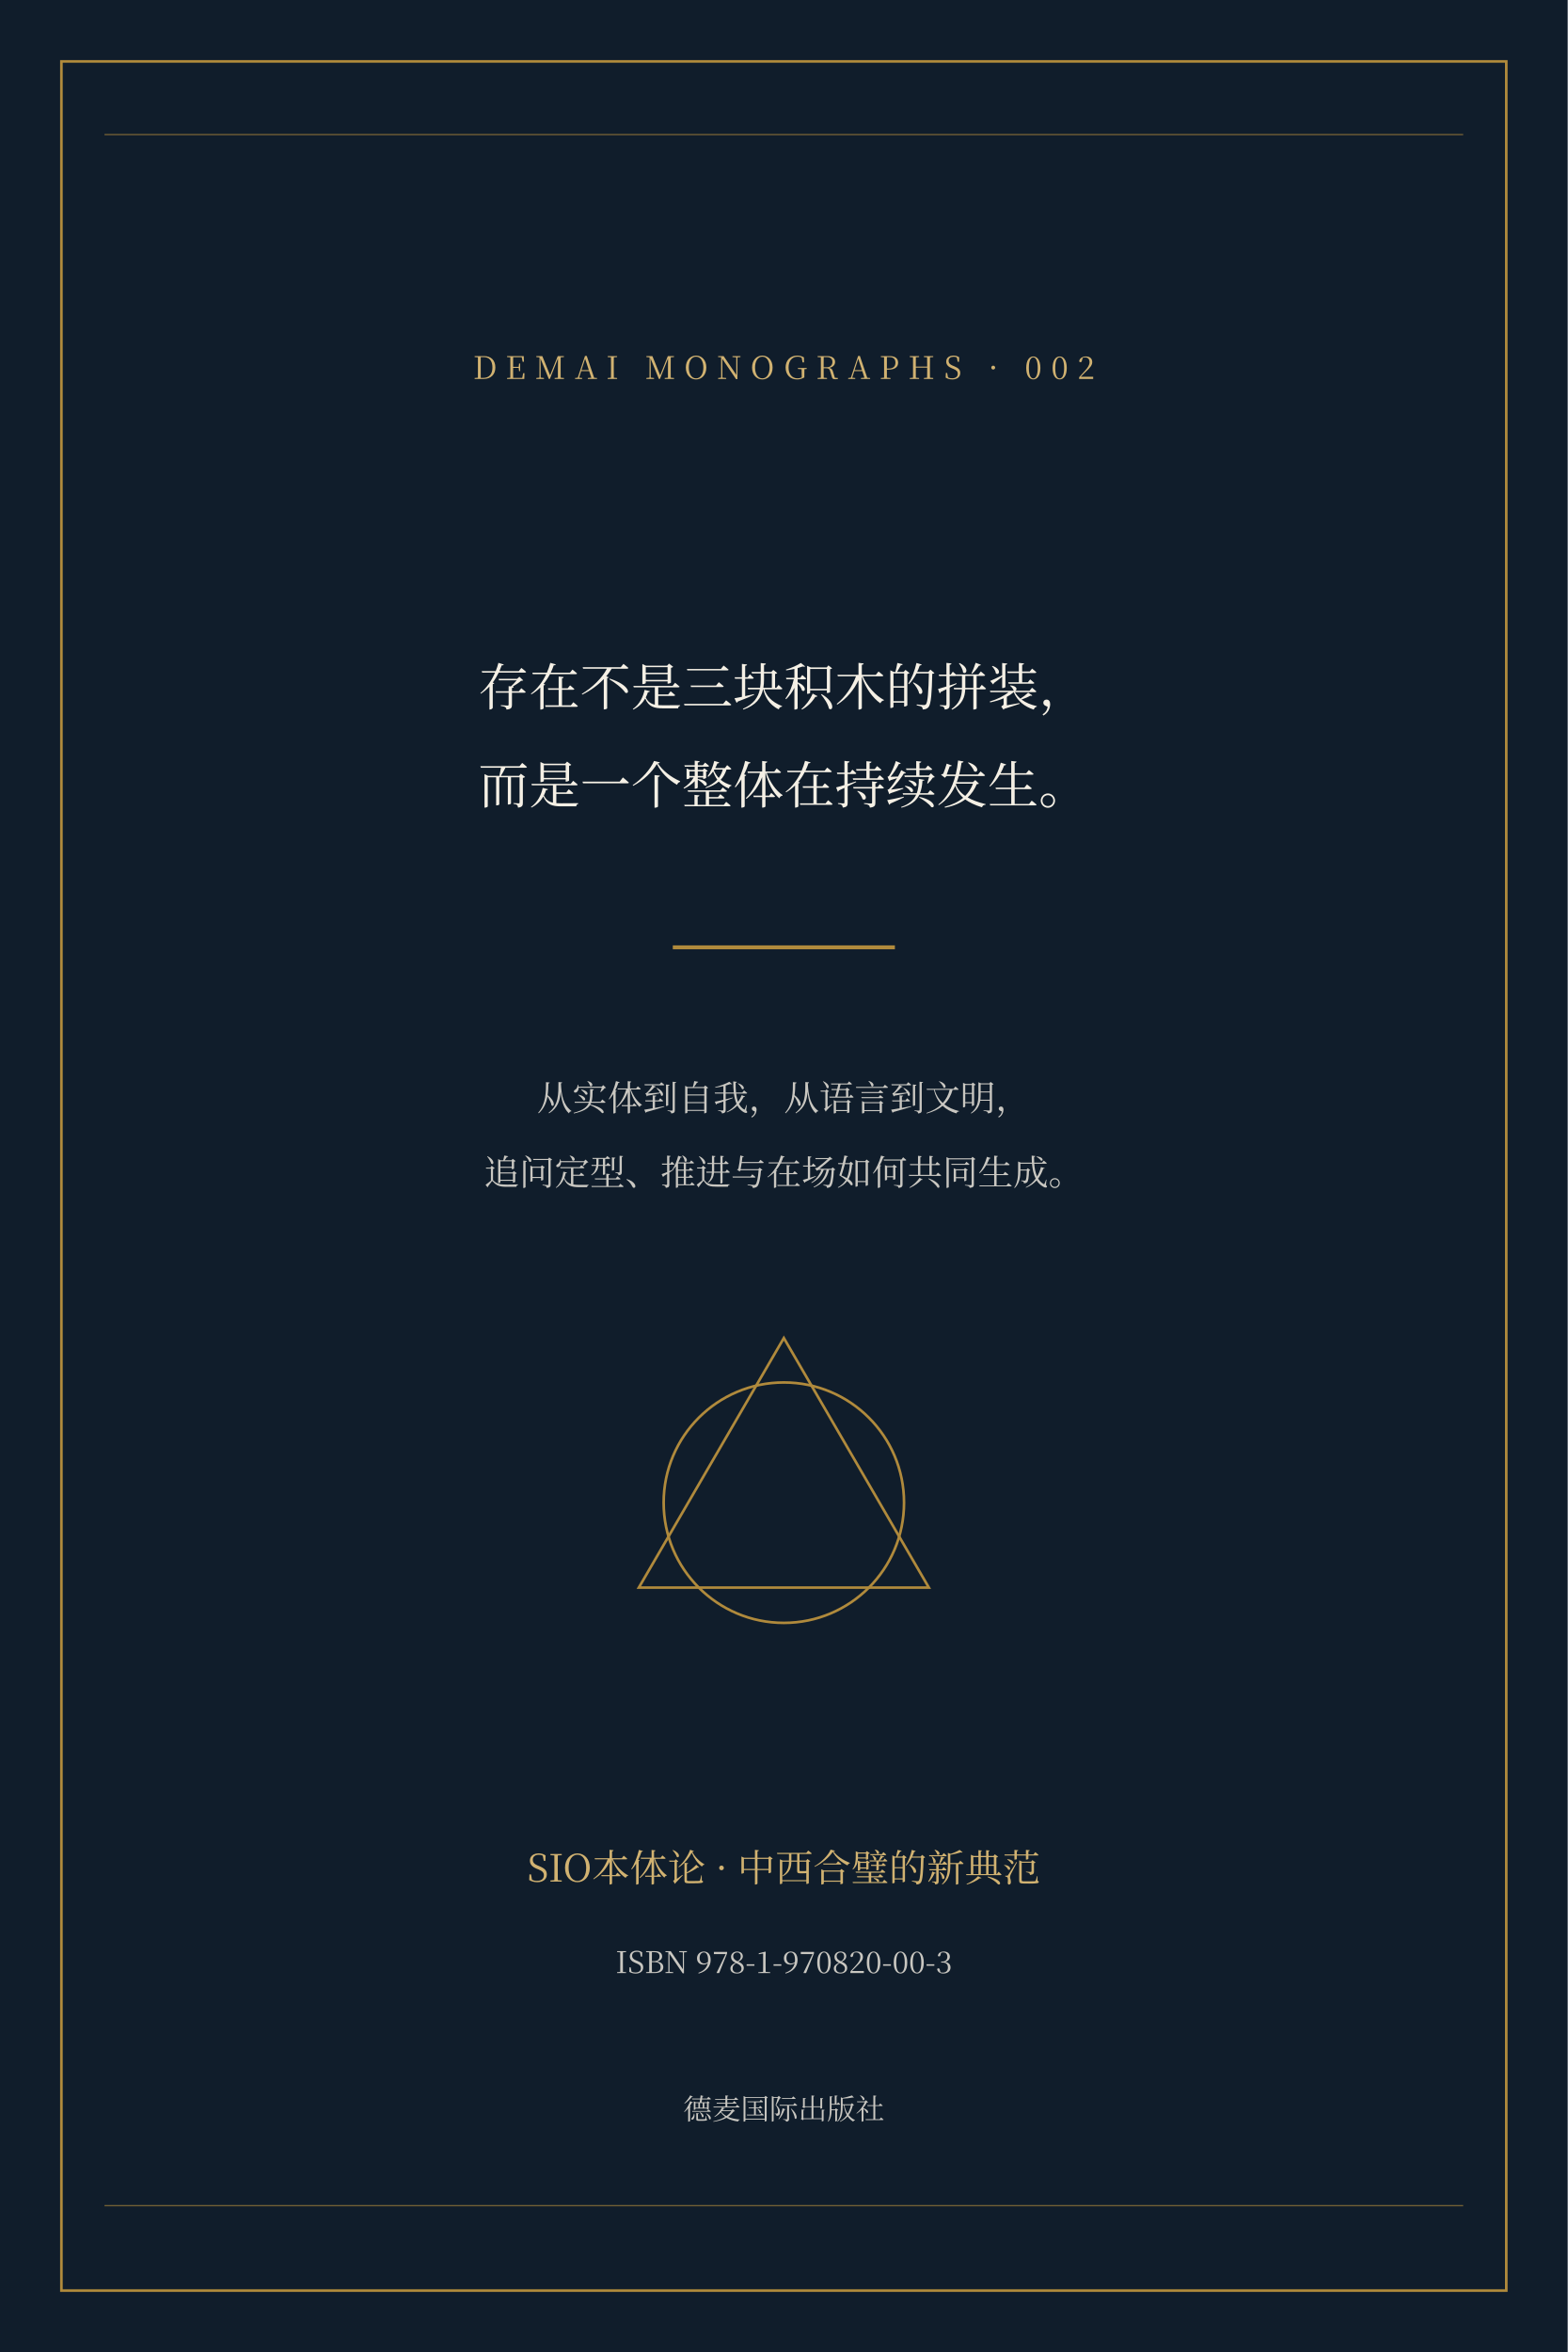
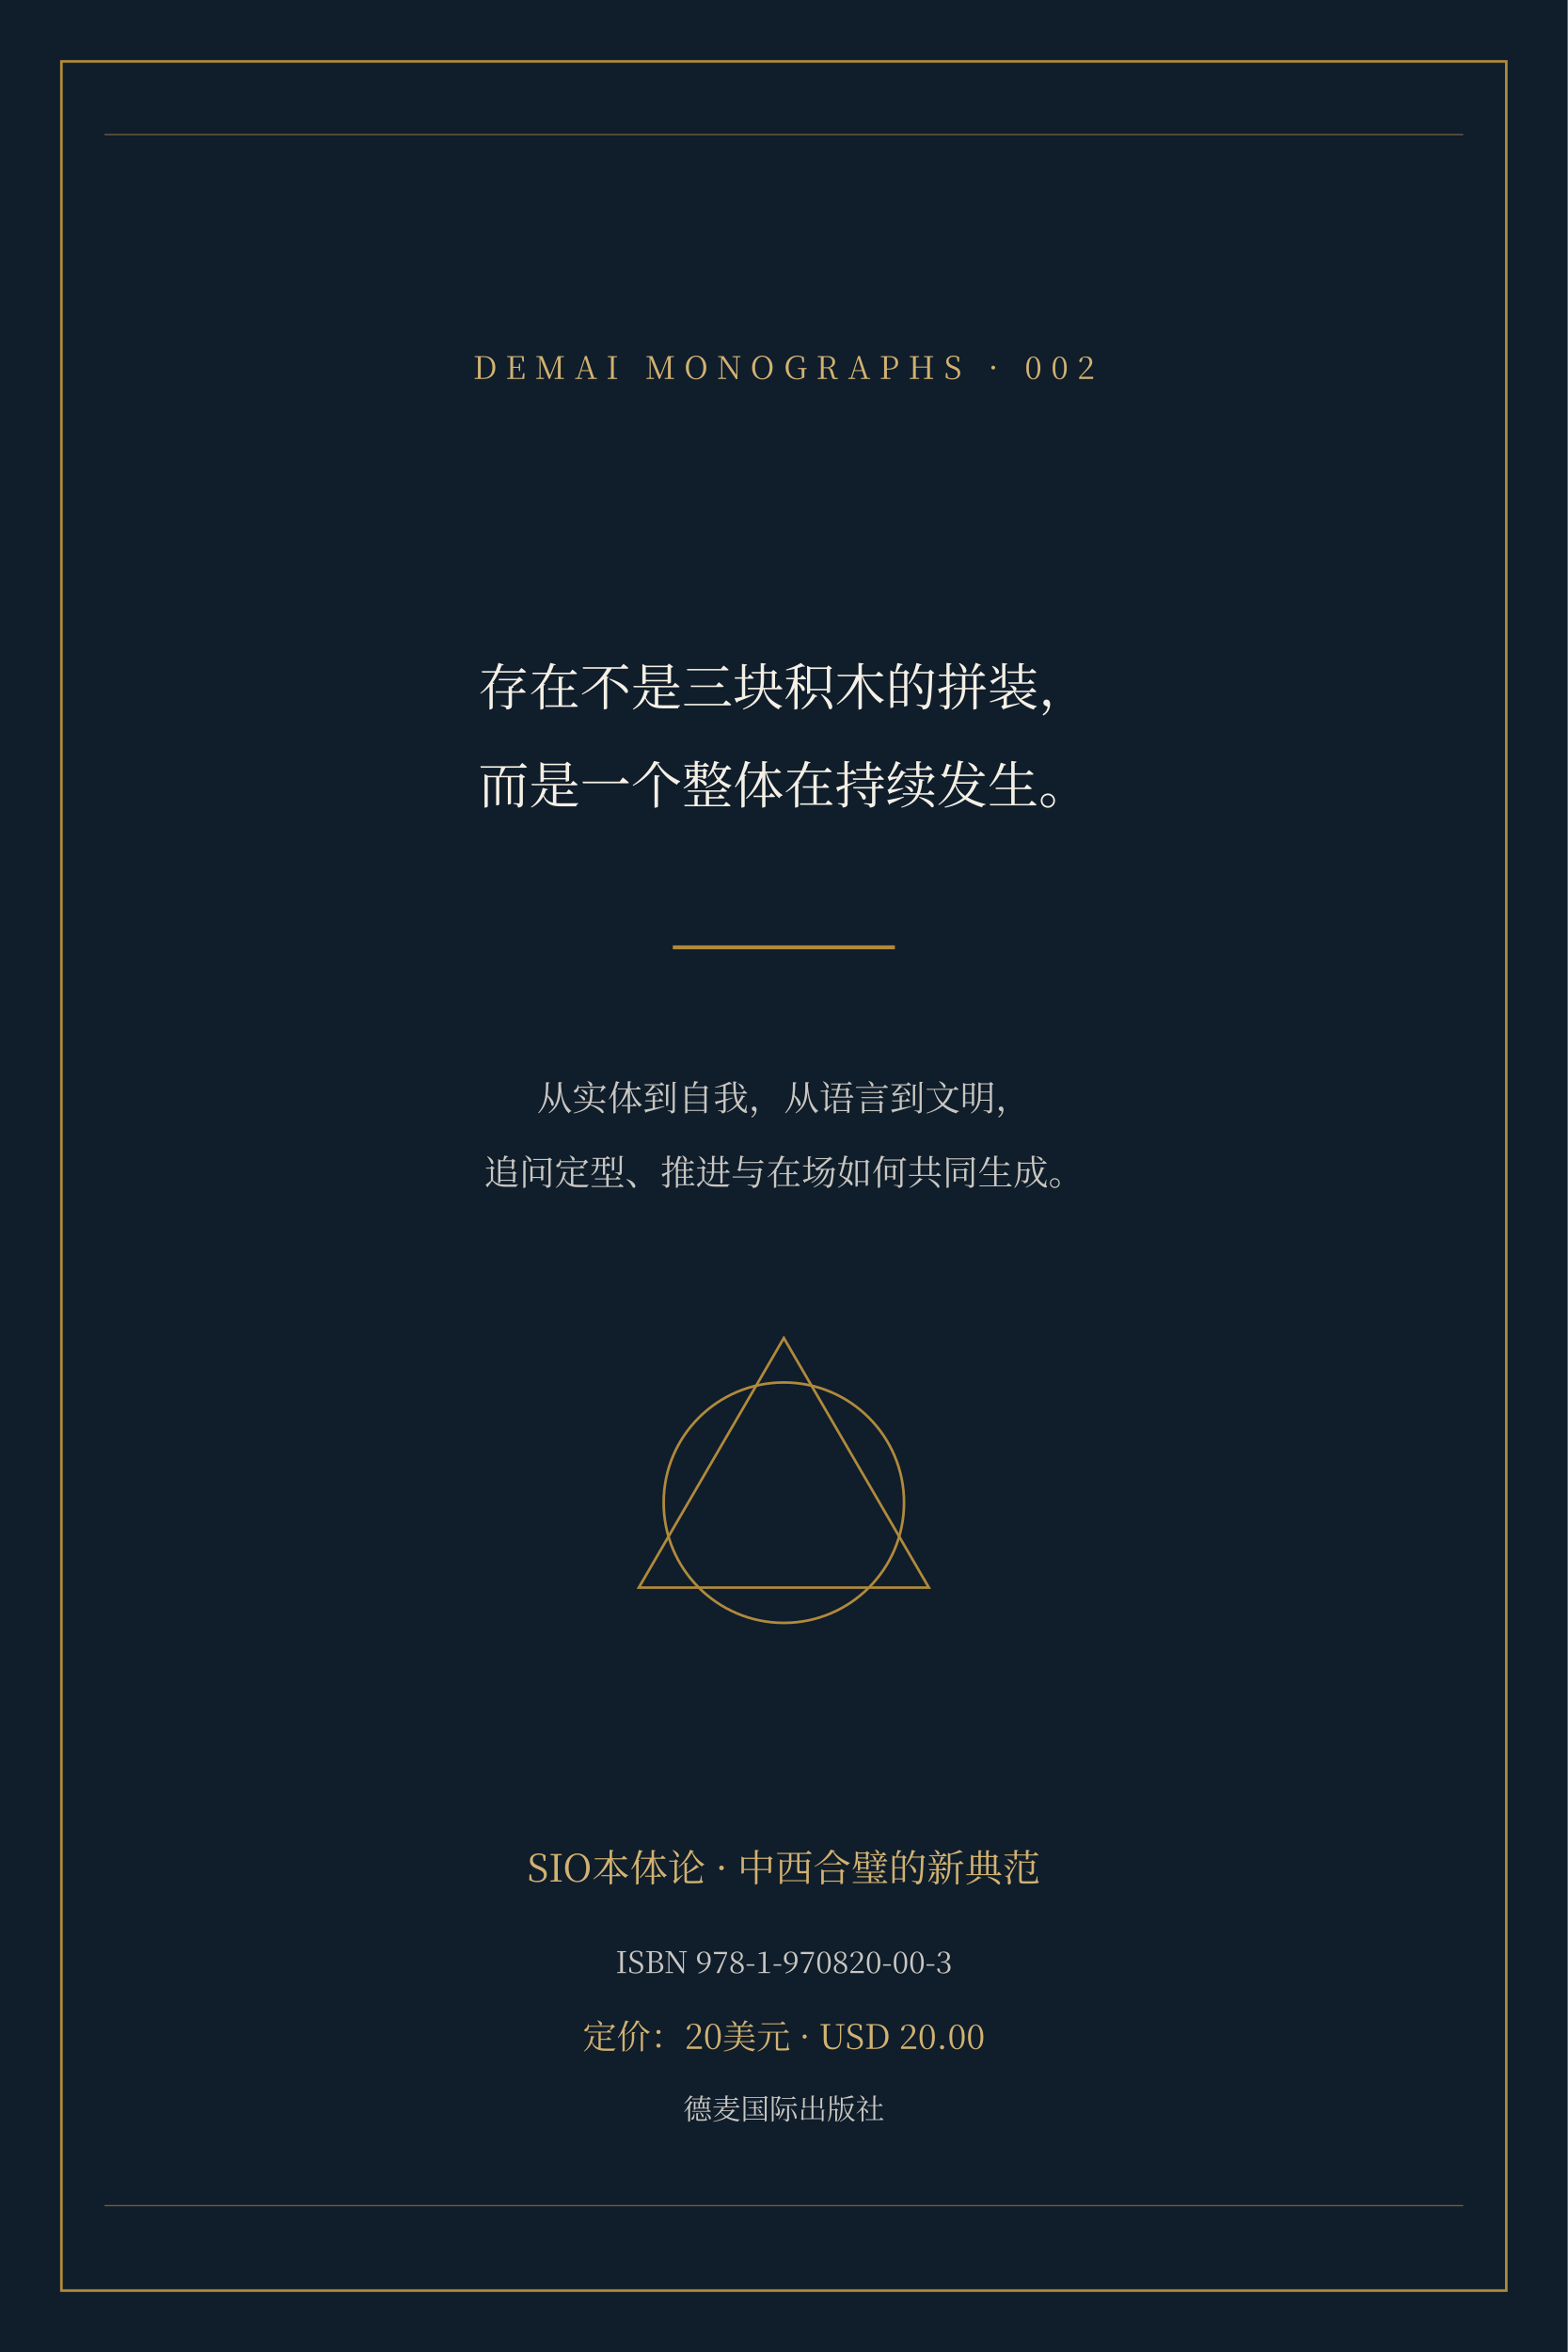
<svg xmlns="http://www.w3.org/2000/svg" width="1200" height="1800" viewBox="0 0 1200 1800">
  <style>text{font-family:"Noto Serif CJK SC",serif} .sans{font-family:"Noto Sans CJK SC",sans-serif}</style>
  <rect width="1200" height="1800" fill="#101D2B" />
  <rect x="47" y="47" width="1106" height="1706" fill="none" stroke="#B08A3C" stroke-width="2" />
  <path d="M80 103 H1120 M80 1688 H1120" stroke="#B08A3C" stroke-width="1" opacity=".6" />
  <text x="600" y="290" text-anchor="middle" fill="#D1B271" font-size="24" letter-spacing="7">DEMAI MONOGRAPHS · 002</text>
  <text x="600" y="540" text-anchor="middle" fill="#F5F0E5" font-size="39">存在不是三块积木的拼装，</text>
  <text x="600" y="615" text-anchor="middle" fill="#F5F0E5" font-size="39">而是一个整体在持续发生。</text>
  <path d="M515 725 H685" stroke="#B08A3C" stroke-width="3" />
  <text x="600" y="850" text-anchor="middle" fill="#C9C7C1" font-size="27">从实体到自我，从语言到文明，</text>
  <text x="600" y="907" text-anchor="middle" fill="#C9C7C1" font-size="27">追问定型、推进与在场如何共同生成。</text>
  <circle cx="600" cy="1150" r="92" fill="none" stroke="#B08A3C" stroke-width="2" />
  <path d="M600 1024 L711 1215 H489 Z" fill="none" stroke="#B08A3C" stroke-width="2" />
  <text x="600" y="1440" text-anchor="middle" fill="#D1B271" font-size="29">SIO本体论 · 中西合璧的新典范</text>
  <text x="600" y="1510" text-anchor="middle" fill="#C9C7C1" font-size="23">ISBN 978-1-970820-00-3</text>
  <text x="600" y="1622" text-anchor="middle" fill="#C9C7C1" font-size="22">德麦国际出版社</text>
+   <text x="600" y="1568" text-anchor="middle" fill="#D1B271" font-size="26">定价：20美元 · USD 20.00</text>
</svg>
